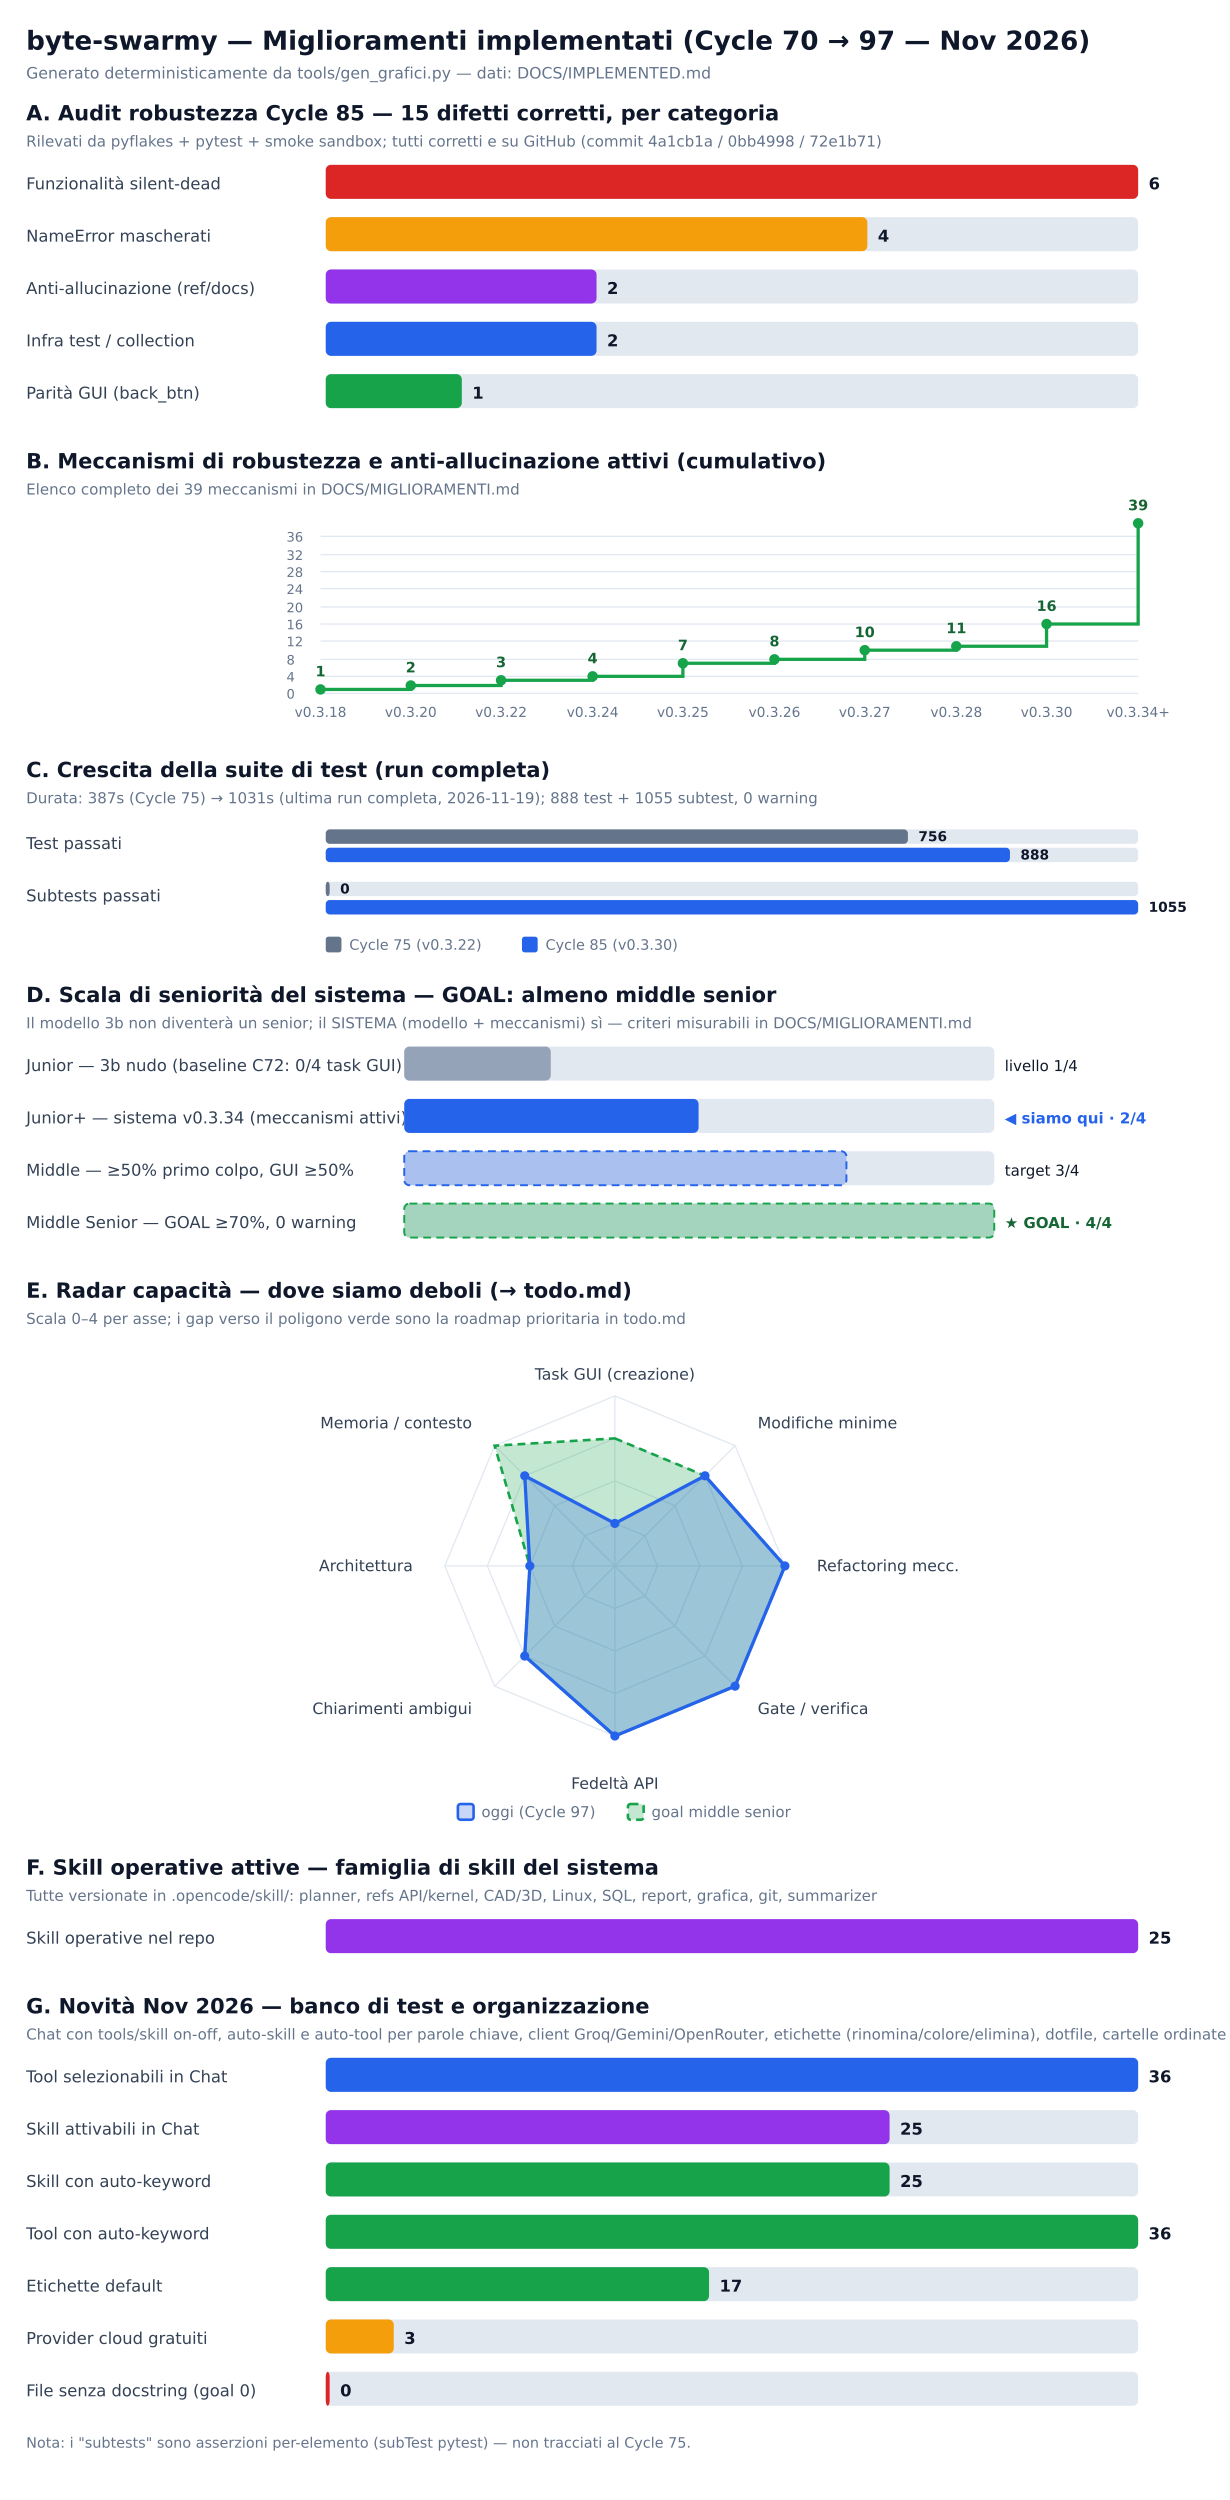
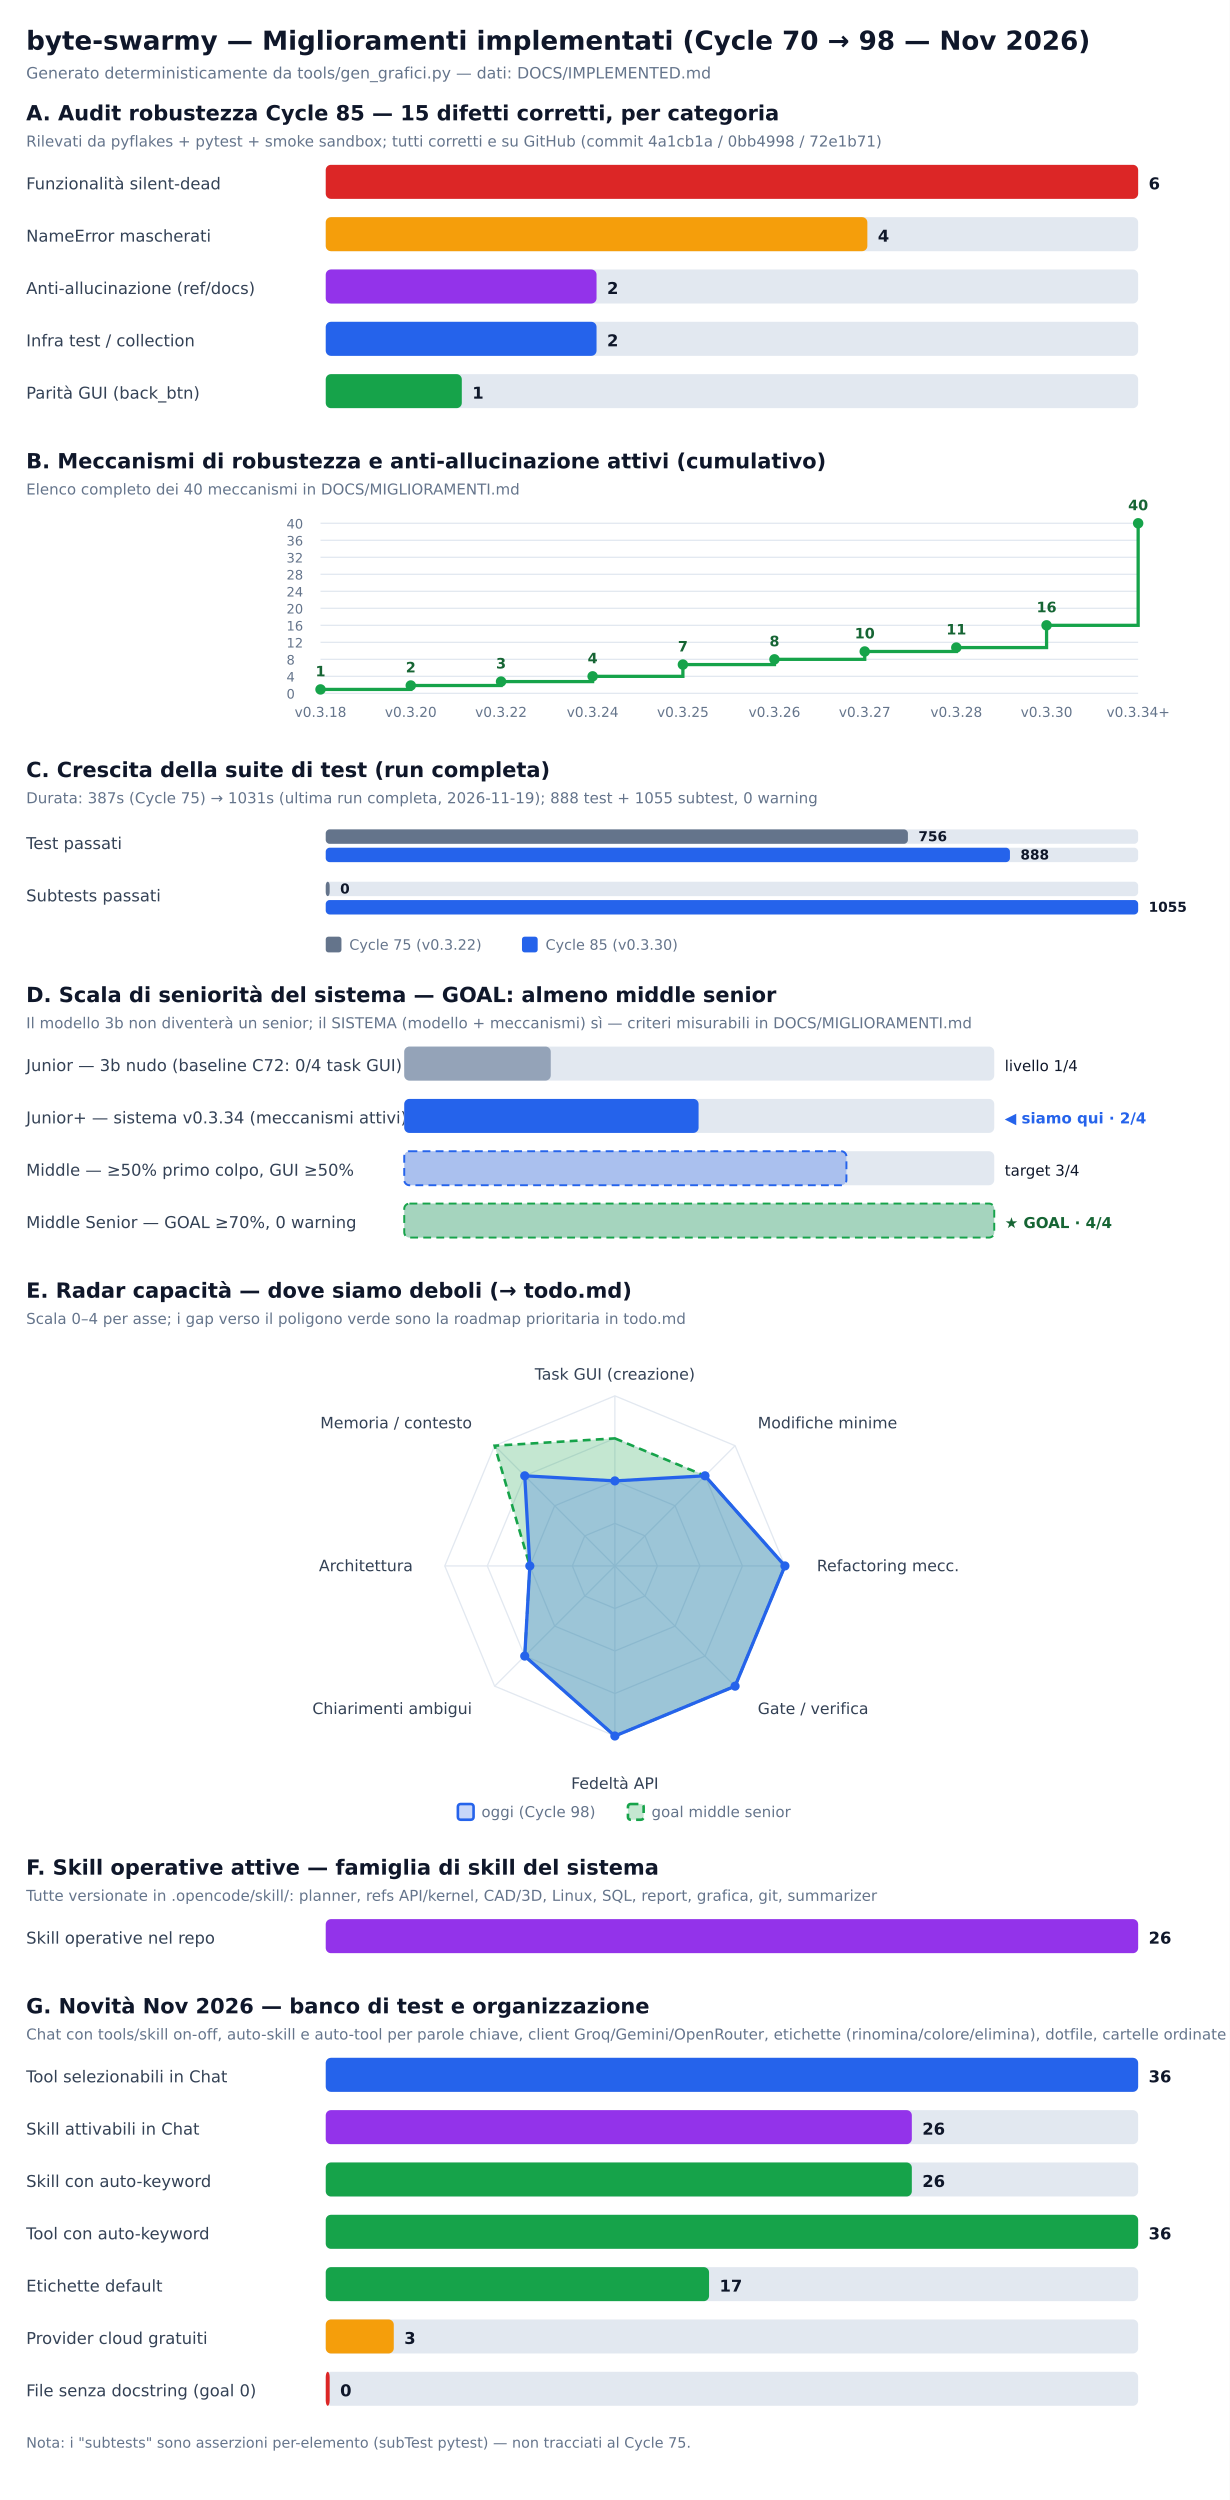
<svg xmlns="http://www.w3.org/2000/svg" width="940" height="1911" viewBox="0 0 940 1911">
  <rect width="940" height="1911" fill="#ffffff" />
-   <text x="20" y="38" font-family="DejaVu Sans, sans-serif" font-size="20" font-weight="bold" fill="#0f172a">byte-swarmy — Miglioramenti implementati (Cycle 70 → 97 — Nov 2026)</text>
+   <text x="20" y="38" font-family="DejaVu Sans, sans-serif" font-size="20" font-weight="bold" fill="#0f172a">byte-swarmy — Miglioramenti implementati (Cycle 70 → 98 — Nov 2026)</text>
  <text x="20" y="60" font-family="DejaVu Sans, sans-serif" font-size="12" fill="#64748b">Generato deterministicamente da tools/gen_grafici.py — dati: DOCS/IMPLEMENTED.md</text>
  <text x="20" y="92" font-family="DejaVu Sans, sans-serif" font-size="16" font-weight="bold" fill="#0f172a">A. Audit robustezza Cycle 85 — 15 difetti corretti, per categoria</text>
  <text x="20" y="112" font-family="DejaVu Sans, sans-serif" font-size="11.5" fill="#64748b">Rilevati da pyflakes + pytest + smoke sandbox; tutti corretti e su GitHub (commit 4a1cb1a / 0bb4998 / 72e1b71)</text>
  <text x="20" y="144.72" font-family="DejaVu Sans, sans-serif" font-size="12.5" fill="#334155">Funzionalità silent-dead</text>
  <rect x="249" y="126" width="621" height="26" rx="4" fill="#e2e8f0" />
  <rect x="249" y="126" width="621" height="26" rx="4" fill="#dc2626" />
  <text x="878" y="144.72" font-family="DejaVu Sans, sans-serif" font-size="12.5" font-weight="bold" fill="#0f172a">6</text>
  <text x="20" y="184.72" font-family="DejaVu Sans, sans-serif" font-size="12.5" fill="#334155">NameError mascherati</text>
  <rect x="249" y="166" width="621" height="26" rx="4" fill="#e2e8f0" />
  <rect x="249" y="166" width="414" height="26" rx="4" fill="#f59e0b" />
  <text x="671" y="184.72" font-family="DejaVu Sans, sans-serif" font-size="12.5" font-weight="bold" fill="#0f172a">4</text>
  <text x="20" y="224.72" font-family="DejaVu Sans, sans-serif" font-size="12.5" fill="#334155">Anti-allucinazione (ref/docs)</text>
  <rect x="249" y="206" width="621" height="26" rx="4" fill="#e2e8f0" />
  <rect x="249" y="206" width="207" height="26" rx="4" fill="#9333ea" />
  <text x="464" y="224.72" font-family="DejaVu Sans, sans-serif" font-size="12.5" font-weight="bold" fill="#0f172a">2</text>
  <text x="20" y="264.72" font-family="DejaVu Sans, sans-serif" font-size="12.5" fill="#334155">Infra test / collection</text>
  <rect x="249" y="246" width="621" height="26" rx="4" fill="#e2e8f0" />
  <rect x="249" y="246" width="207" height="26" rx="4" fill="#2563eb" />
  <text x="464" y="264.72" font-family="DejaVu Sans, sans-serif" font-size="12.5" font-weight="bold" fill="#0f172a">2</text>
  <text x="20" y="304.72" font-family="DejaVu Sans, sans-serif" font-size="12.5" fill="#334155">Parità GUI (back_btn)</text>
  <rect x="249" y="286" width="621" height="26" rx="4" fill="#e2e8f0" />
  <rect x="249" y="286" width="104" height="26" rx="4" fill="#16a34a" />
  <text x="361" y="304.72" font-family="DejaVu Sans, sans-serif" font-size="12.5" font-weight="bold" fill="#0f172a">1</text>
  <text x="20" y="358" font-family="DejaVu Sans, sans-serif" font-size="16" font-weight="bold" fill="#0f172a">B. Meccanismi di robustezza e anti-allucinazione attivi (cumulativo)</text>
-   <text x="20" y="378" font-family="DejaVu Sans, sans-serif" font-size="11.5" fill="#64748b">Elenco completo dei 39 meccanismi in DOCS/MIGLIORAMENTI.md</text>
+   <text x="20" y="378" font-family="DejaVu Sans, sans-serif" font-size="11.5" fill="#64748b">Elenco completo dei 40 meccanismi in DOCS/MIGLIORAMENTI.md</text>
  <line x1="245" y1="530" x2="870" y2="530" stroke="#e2e8f0" stroke-width="1" />
  <text x="219" y="534" font-family="DejaVu Sans, sans-serif" font-size="10" fill="#64748b">0</text>
  <line x1="245" y1="517" x2="870" y2="517" stroke="#e2e8f0" stroke-width="1" />
  <text x="219" y="521" font-family="DejaVu Sans, sans-serif" font-size="10" fill="#64748b">4</text>
  <line x1="245" y1="504" x2="870" y2="504" stroke="#e2e8f0" stroke-width="1" />
  <text x="219" y="508" font-family="DejaVu Sans, sans-serif" font-size="10" fill="#64748b">8</text>
-   <line x1="245" y1="490" x2="870" y2="490" stroke="#e2e8f0" stroke-width="1" />
-   <text x="219" y="494" font-family="DejaVu Sans, sans-serif" font-size="10" fill="#64748b">12</text>
-   <line x1="245" y1="477" x2="870" y2="477" stroke="#e2e8f0" stroke-width="1" />
-   <text x="219" y="481" font-family="DejaVu Sans, sans-serif" font-size="10" fill="#64748b">16</text>
-   <line x1="245" y1="464" x2="870" y2="464" stroke="#e2e8f0" stroke-width="1" />
-   <text x="219" y="468" font-family="DejaVu Sans, sans-serif" font-size="10" fill="#64748b">20</text>
-   <line x1="245" y1="450" x2="870" y2="450" stroke="#e2e8f0" stroke-width="1" />
-   <text x="219" y="454" font-family="DejaVu Sans, sans-serif" font-size="10" fill="#64748b">24</text>
-   <line x1="245" y1="437" x2="870" y2="437" stroke="#e2e8f0" stroke-width="1" />
-   <text x="219" y="441" font-family="DejaVu Sans, sans-serif" font-size="10" fill="#64748b">28</text>
-   <line x1="245" y1="424" x2="870" y2="424" stroke="#e2e8f0" stroke-width="1" />
-   <text x="219" y="428" font-family="DejaVu Sans, sans-serif" font-size="10" fill="#64748b">32</text>
-   <line x1="245" y1="410" x2="870" y2="410" stroke="#e2e8f0" stroke-width="1" />
-   <text x="219" y="414" font-family="DejaVu Sans, sans-serif" font-size="10" fill="#64748b">36</text>
-   <path d="M 245 527 L 314 527 L 314 524 L 383 524 L 383 520 L 453 520 L 453 517 L 522 517 L 522 507 L 592 507 L 592 504 L 661 504 L 661 497 L 731 497 L 731 494 L 800 494 L 800 477 L 870 477 L 870 400" fill="none" stroke="#16a34a" stroke-width="2.5" />
+   <line x1="245" y1="491" x2="870" y2="491" stroke="#e2e8f0" stroke-width="1" />
+   <text x="219" y="495" font-family="DejaVu Sans, sans-serif" font-size="10" fill="#64748b">12</text>
+   <line x1="245" y1="478" x2="870" y2="478" stroke="#e2e8f0" stroke-width="1" />
+   <text x="219" y="482" font-family="DejaVu Sans, sans-serif" font-size="10" fill="#64748b">16</text>
+   <line x1="245" y1="465" x2="870" y2="465" stroke="#e2e8f0" stroke-width="1" />
+   <text x="219" y="469" font-family="DejaVu Sans, sans-serif" font-size="10" fill="#64748b">20</text>
+   <line x1="245" y1="452" x2="870" y2="452" stroke="#e2e8f0" stroke-width="1" />
+   <text x="219" y="456" font-family="DejaVu Sans, sans-serif" font-size="10" fill="#64748b">24</text>
+   <line x1="245" y1="439" x2="870" y2="439" stroke="#e2e8f0" stroke-width="1" />
+   <text x="219" y="443" font-family="DejaVu Sans, sans-serif" font-size="10" fill="#64748b">28</text>
+   <line x1="245" y1="426" x2="870" y2="426" stroke="#e2e8f0" stroke-width="1" />
+   <text x="219" y="430" font-family="DejaVu Sans, sans-serif" font-size="10" fill="#64748b">32</text>
+   <line x1="245" y1="413" x2="870" y2="413" stroke="#e2e8f0" stroke-width="1" />
+   <text x="219" y="417" font-family="DejaVu Sans, sans-serif" font-size="10" fill="#64748b">36</text>
+   <line x1="245" y1="400" x2="870" y2="400" stroke="#e2e8f0" stroke-width="1" />
+   <text x="219" y="404" font-family="DejaVu Sans, sans-serif" font-size="10" fill="#64748b">40</text>
+   <path d="M 245 527 L 314 527 L 314 524 L 383 524 L 383 521 L 453 521 L 453 517 L 522 517 L 522 508 L 592 508 L 592 504 L 661 504 L 661 498 L 731 498 L 731 495 L 800 495 L 800 478 L 870 478 L 870 400" fill="none" stroke="#16a34a" stroke-width="2.5" />
  <circle cx="245" cy="527" r="4" fill="#16a34a" />
  <text x="245" y="517" font-family="DejaVu Sans, sans-serif" font-size="11" font-weight="bold" fill="#166534" text-anchor="middle">1</text>
  <text x="245" y="548" font-family="DejaVu Sans, sans-serif" font-size="10.5" fill="#64748b" text-anchor="middle">v0.3.18</text>
  <circle cx="314" cy="524" r="4" fill="#16a34a" />
  <text x="314" y="514" font-family="DejaVu Sans, sans-serif" font-size="11" font-weight="bold" fill="#166534" text-anchor="middle">2</text>
  <text x="314" y="548" font-family="DejaVu Sans, sans-serif" font-size="10.5" fill="#64748b" text-anchor="middle">v0.3.20</text>
-   <circle cx="383" cy="520" r="4" fill="#16a34a" />
-   <text x="383" y="510" font-family="DejaVu Sans, sans-serif" font-size="11" font-weight="bold" fill="#166534" text-anchor="middle">3</text>
+   <circle cx="383" cy="521" r="4" fill="#16a34a" />
+   <text x="383" y="511" font-family="DejaVu Sans, sans-serif" font-size="11" font-weight="bold" fill="#166534" text-anchor="middle">3</text>
  <text x="383" y="548" font-family="DejaVu Sans, sans-serif" font-size="10.5" fill="#64748b" text-anchor="middle">v0.3.22</text>
  <circle cx="453" cy="517" r="4" fill="#16a34a" />
  <text x="453" y="507" font-family="DejaVu Sans, sans-serif" font-size="11" font-weight="bold" fill="#166534" text-anchor="middle">4</text>
  <text x="453" y="548" font-family="DejaVu Sans, sans-serif" font-size="10.5" fill="#64748b" text-anchor="middle">v0.3.24</text>
-   <circle cx="522" cy="507" r="4" fill="#16a34a" />
-   <text x="522" y="497" font-family="DejaVu Sans, sans-serif" font-size="11" font-weight="bold" fill="#166534" text-anchor="middle">7</text>
+   <circle cx="522" cy="508" r="4" fill="#16a34a" />
+   <text x="522" y="498" font-family="DejaVu Sans, sans-serif" font-size="11" font-weight="bold" fill="#166534" text-anchor="middle">7</text>
  <text x="522" y="548" font-family="DejaVu Sans, sans-serif" font-size="10.5" fill="#64748b" text-anchor="middle">v0.3.25</text>
  <circle cx="592" cy="504" r="4" fill="#16a34a" />
  <text x="592" y="494" font-family="DejaVu Sans, sans-serif" font-size="11" font-weight="bold" fill="#166534" text-anchor="middle">8</text>
  <text x="592" y="548" font-family="DejaVu Sans, sans-serif" font-size="10.5" fill="#64748b" text-anchor="middle">v0.3.26</text>
-   <circle cx="661" cy="497" r="4" fill="#16a34a" />
-   <text x="661" y="487" font-family="DejaVu Sans, sans-serif" font-size="11" font-weight="bold" fill="#166534" text-anchor="middle">10</text>
+   <circle cx="661" cy="498" r="4" fill="#16a34a" />
+   <text x="661" y="488" font-family="DejaVu Sans, sans-serif" font-size="11" font-weight="bold" fill="#166534" text-anchor="middle">10</text>
  <text x="661" y="548" font-family="DejaVu Sans, sans-serif" font-size="10.5" fill="#64748b" text-anchor="middle">v0.3.27</text>
-   <circle cx="731" cy="494" r="4" fill="#16a34a" />
-   <text x="731" y="484" font-family="DejaVu Sans, sans-serif" font-size="11" font-weight="bold" fill="#166534" text-anchor="middle">11</text>
+   <circle cx="731" cy="495" r="4" fill="#16a34a" />
+   <text x="731" y="485" font-family="DejaVu Sans, sans-serif" font-size="11" font-weight="bold" fill="#166534" text-anchor="middle">11</text>
  <text x="731" y="548" font-family="DejaVu Sans, sans-serif" font-size="10.5" fill="#64748b" text-anchor="middle">v0.3.28</text>
-   <circle cx="800" cy="477" r="4" fill="#16a34a" />
-   <text x="800" y="467" font-family="DejaVu Sans, sans-serif" font-size="11" font-weight="bold" fill="#166534" text-anchor="middle">16</text>
+   <circle cx="800" cy="478" r="4" fill="#16a34a" />
+   <text x="800" y="468" font-family="DejaVu Sans, sans-serif" font-size="11" font-weight="bold" fill="#166534" text-anchor="middle">16</text>
  <text x="800" y="548" font-family="DejaVu Sans, sans-serif" font-size="10.5" fill="#64748b" text-anchor="middle">v0.3.30</text>
  <circle cx="870" cy="400" r="4" fill="#16a34a" />
-   <text x="870" y="390" font-family="DejaVu Sans, sans-serif" font-size="11" font-weight="bold" fill="#166534" text-anchor="middle">39</text>
+   <text x="870" y="390" font-family="DejaVu Sans, sans-serif" font-size="11" font-weight="bold" fill="#166534" text-anchor="middle">40</text>
  <text x="870" y="548" font-family="DejaVu Sans, sans-serif" font-size="10.5" fill="#64748b" text-anchor="middle">v0.3.34+</text>
  <text x="20" y="594" font-family="DejaVu Sans, sans-serif" font-size="16" font-weight="bold" fill="#0f172a">C. Crescita della suite di test (run completa)</text>
  <text x="20" y="614" font-family="DejaVu Sans, sans-serif" font-size="11.5" fill="#64748b">Durata: 387s (Cycle 75) → 1031s (ultima run completa, 2026-11-19); 888 test + 1055 subtest, 0 warning</text>
  <text x="20" y="649" font-family="DejaVu Sans, sans-serif" font-size="12.5" fill="#334155">Test passati</text>
  <rect x="249" y="634" width="621" height="11" rx="3" fill="#e2e8f0" />
  <rect x="249" y="634" width="445" height="11" rx="3" fill="#64748b" />
  <text x="702" y="643" font-family="DejaVu Sans, sans-serif" font-size="10.5" font-weight="bold" fill="#0f172a">756</text>
  <rect x="249" y="648" width="621" height="11" rx="3" fill="#e2e8f0" />
  <rect x="249" y="648" width="523" height="11" rx="3" fill="#2563eb" />
  <text x="780" y="657" font-family="DejaVu Sans, sans-serif" font-size="10.5" font-weight="bold" fill="#0f172a">888</text>
  <text x="20" y="689" font-family="DejaVu Sans, sans-serif" font-size="12.5" fill="#334155">Subtests passati</text>
  <rect x="249" y="674" width="621" height="11" rx="3" fill="#e2e8f0" />
  <rect x="249" y="674" width="3" height="11" rx="3" fill="#64748b" />
  <text x="260" y="683" font-family="DejaVu Sans, sans-serif" font-size="10.5" font-weight="bold" fill="#0f172a">0</text>
  <rect x="249" y="688" width="621" height="11" rx="3" fill="#e2e8f0" />
  <rect x="249" y="688" width="621" height="11" rx="3" fill="#2563eb" />
  <text x="878" y="697" font-family="DejaVu Sans, sans-serif" font-size="10.5" font-weight="bold" fill="#0f172a">1055</text>
  <rect x="249" y="716" width="12" height="12" rx="2" fill="#64748b" />
  <text x="267" y="726" font-family="DejaVu Sans, sans-serif" font-size="11" fill="#64748b">Cycle 75 (v0.3.22)</text>
  <rect x="399" y="716" width="12" height="12" rx="2" fill="#2563eb" />
  <text x="417" y="726" font-family="DejaVu Sans, sans-serif" font-size="11" fill="#64748b">Cycle 85 (v0.3.30)</text>
  <text x="20" y="766" font-family="DejaVu Sans, sans-serif" font-size="16" font-weight="bold" fill="#0f172a">D. Scala di seniorità del sistema — GOAL: almeno middle senior</text>
  <text x="20" y="786" font-family="DejaVu Sans, sans-serif" font-size="11.5" fill="#64748b">Il modello 3b non diventerà un senior; il SISTEMA (modello + meccanismi) sì — criteri misurabili in DOCS/MIGLIORAMENTI.md</text>
  <text x="20" y="818.72" font-family="DejaVu Sans, sans-serif" font-size="12.5" fill="#334155">Junior — 3b nudo (baseline C72: 0/4 task GUI)</text>
  <rect x="309" y="800" width="451" height="26" rx="4" fill="#e2e8f0" />
  <rect x="309" y="800" width="112" height="26" rx="4" fill="#94a3b8" fill-opacity="1.0" />
  <text x="768" y="818.72" font-family="DejaVu Sans, sans-serif" font-size="11.5" font-weight="normal" fill="#0f172a">livello 1/4</text>
  <text x="20" y="858.72" font-family="DejaVu Sans, sans-serif" font-size="12.5" fill="#334155">Junior+ — sistema v0.3.34 (meccanismi attivi)</text>
  <rect x="309" y="840" width="451" height="26" rx="4" fill="#e2e8f0" />
  <rect x="309" y="840" width="225" height="26" rx="4" fill="#2563eb" fill-opacity="1.0" />
  <text x="768" y="858.72" font-family="DejaVu Sans, sans-serif" font-size="11.5" font-weight="bold" fill="#2563eb">◀ siamo qui · 2/4</text>
  <text x="20" y="898.72" font-family="DejaVu Sans, sans-serif" font-size="12.5" fill="#334155">Middle — ≥50% primo colpo, GUI ≥50%</text>
  <rect x="309" y="880" width="451" height="26" rx="4" fill="#e2e8f0" />
  <rect x="309" y="880" width="338" height="26" rx="4" fill="#2563eb" fill-opacity="0.30" />
  <rect x="309" y="880" width="338" height="26" rx="4" fill="none" stroke="#2563eb" stroke-width="1.5" stroke-dasharray="6,4" />
  <text x="768" y="898.72" font-family="DejaVu Sans, sans-serif" font-size="11.5" font-weight="normal" fill="#0f172a">target 3/4</text>
  <text x="20" y="938.72" font-family="DejaVu Sans, sans-serif" font-size="12.5" fill="#334155">Middle Senior — GOAL ≥70%, 0 warning</text>
  <rect x="309" y="920" width="451" height="26" rx="4" fill="#e2e8f0" />
  <rect x="309" y="920" width="451" height="26" rx="4" fill="#16a34a" fill-opacity="0.30" />
  <rect x="309" y="920" width="451" height="26" rx="4" fill="none" stroke="#16a34a" stroke-width="1.5" stroke-dasharray="6,4" />
  <text x="768" y="938.72" font-family="DejaVu Sans, sans-serif" font-size="11.5" font-weight="bold" fill="#166534">★ GOAL · 4/4</text>
  <text x="20" y="992" font-family="DejaVu Sans, sans-serif" font-size="16" font-weight="bold" fill="#0f172a">E. Radar capacità — dove siamo deboli (→ todo.md)</text>
  <text x="20" y="1012" font-family="DejaVu Sans, sans-serif" font-size="11.5" fill="#64748b">Scala 0–4 per asse; i gap verso il poligono verde sono la roadmap prioritaria in todo.md</text>
  <polygon points="470.0,1164.5 493.0,1174.0 502.5,1197.0 493.0,1220.0 470.0,1229.5 447.0,1220.0 437.5,1197.0 447.0,1174.0" fill="none" stroke="#e2e8f0" stroke-width="1" />
  <polygon points="470.0,1132.0 516.0,1151.0 535.0,1197.0 516.0,1243.0 470.0,1262.0 424.0,1243.0 405.0,1197.0 424.0,1151.0" fill="none" stroke="#e2e8f0" stroke-width="1" />
  <polygon points="470.0,1099.5 538.9,1128.1 567.5,1197.0 538.9,1265.9 470.0,1294.5 401.1,1265.9 372.5,1197.0 401.1,1128.1" fill="none" stroke="#e2e8f0" stroke-width="1" />
  <polygon points="470.0,1067.0 561.9,1105.1 600.0,1197.0 561.9,1288.9 470.0,1327.0 378.1,1288.9 340.0,1197.0 378.1,1105.1" fill="none" stroke="#e2e8f0" stroke-width="1" />
  <line x1="470" y1="1197" x2="470.0" y2="1067.0" stroke="#e2e8f0" stroke-width="1" />
  <text x="470.0" y="1054.6" font-family="DejaVu Sans, sans-serif" font-size="12" fill="#334155" text-anchor="middle">Task GUI (creazione)</text>
  <line x1="470" y1="1197" x2="561.9" y2="1105.1" stroke="#e2e8f0" stroke-width="1" />
  <text x="579.2" y="1091.8" font-family="DejaVu Sans, sans-serif" font-size="12" fill="#334155" text-anchor="start">Modifiche minime</text>
  <line x1="470" y1="1197" x2="600.0" y2="1197.0" stroke="#e2e8f0" stroke-width="1" />
  <text x="624.4" y="1201.0" font-family="DejaVu Sans, sans-serif" font-size="12" fill="#334155" text-anchor="start">Refactoring mecc.</text>
  <line x1="470" y1="1197" x2="561.9" y2="1288.9" stroke="#e2e8f0" stroke-width="1" />
  <text x="579.2" y="1310.2" font-family="DejaVu Sans, sans-serif" font-size="12" fill="#334155" text-anchor="start">Gate / verifica</text>
  <line x1="470" y1="1197" x2="470.0" y2="1327.0" stroke="#e2e8f0" stroke-width="1" />
  <text x="470.0" y="1367.4" font-family="DejaVu Sans, sans-serif" font-size="12" fill="#334155" text-anchor="middle">Fedeltà API</text>
  <line x1="470" y1="1197" x2="378.1" y2="1288.9" stroke="#e2e8f0" stroke-width="1" />
  <text x="360.8" y="1310.2" font-family="DejaVu Sans, sans-serif" font-size="12" fill="#334155" text-anchor="end">Chiarimenti ambigui</text>
  <line x1="470" y1="1197" x2="340.0" y2="1197.0" stroke="#e2e8f0" stroke-width="1" />
  <text x="315.6" y="1201.0" font-family="DejaVu Sans, sans-serif" font-size="12" fill="#334155" text-anchor="end">Architettura</text>
  <line x1="470" y1="1197" x2="378.1" y2="1105.1" stroke="#e2e8f0" stroke-width="1" />
  <text x="360.8" y="1091.8" font-family="DejaVu Sans, sans-serif" font-size="12" fill="#334155" text-anchor="end">Memoria / contesto</text>
  <polygon points="470.0,1099.5 538.9,1128.1 600.0,1197.0 561.9,1288.9 470.0,1327.0 401.1,1265.9 405.0,1197.0 378.1,1105.1" fill="#16a34a" fill-opacity="0.25" stroke="#16a34a" stroke-width="2" stroke-dasharray="6,4" stroke-opacity="1" />
-   <polygon points="470.0,1164.5 538.9,1128.1 600.0,1197.0 561.9,1288.9 470.0,1327.0 401.1,1265.9 405.0,1197.0 401.1,1128.1" fill="#2563eb" fill-opacity="0.25" stroke="#2563eb" stroke-width="2.5" stroke-opacity="1" />
-   <circle cx="470.0" cy="1164.5" r="3.5" fill="#2563eb" />
+   <polygon points="470.0,1132.0 538.9,1128.1 600.0,1197.0 561.9,1288.9 470.0,1327.0 401.1,1265.9 405.0,1197.0 401.1,1128.1" fill="#2563eb" fill-opacity="0.25" stroke="#2563eb" stroke-width="2.5" stroke-opacity="1" />
+   <circle cx="470.0" cy="1132.0" r="3.5" fill="#2563eb" />
  <circle cx="538.9" cy="1128.1" r="3.5" fill="#2563eb" />
  <circle cx="600.0" cy="1197.0" r="3.5" fill="#2563eb" />
  <circle cx="561.9" cy="1288.9" r="3.5" fill="#2563eb" />
  <circle cx="470.0" cy="1327.0" r="3.5" fill="#2563eb" />
  <circle cx="401.1" cy="1265.9" r="3.5" fill="#2563eb" />
  <circle cx="405.0" cy="1197.0" r="3.5" fill="#2563eb" />
  <circle cx="401.1" cy="1128.1" r="3.5" fill="#2563eb" />
  <rect x="350" y="1379" width="12" height="12" rx="2" fill="#2563eb" fill-opacity="0.25" stroke="#2563eb" stroke-width="2" />
-   <text x="368" y="1389" font-family="DejaVu Sans, sans-serif" font-size="11.5" fill="#64748b">oggi (Cycle 97)</text>
+   <text x="368" y="1389" font-family="DejaVu Sans, sans-serif" font-size="11.5" fill="#64748b">oggi (Cycle 98)</text>
  <rect x="480" y="1379" width="12" height="12" rx="2" fill="#16a34a" fill-opacity="0.25" stroke="#16a34a" stroke-width="2" stroke-dasharray="6,4" />
  <text x="498" y="1389" font-family="DejaVu Sans, sans-serif" font-size="11.5" fill="#64748b">goal middle senior</text>
  <text x="20" y="1433" font-family="DejaVu Sans, sans-serif" font-size="16" font-weight="bold" fill="#0f172a">F. Skill operative attive — famiglia di skill del sistema</text>
  <text x="20" y="1453" font-family="DejaVu Sans, sans-serif" font-size="11.5" fill="#64748b">Tutte versionate in .opencode/skill/: planner, refs API/kernel, CAD/3D, Linux, SQL, report, grafica, git, summarizer</text>
  <text x="20" y="1485.72" font-family="DejaVu Sans, sans-serif" font-size="12.5" fill="#334155">Skill operative nel repo</text>
  <rect x="249" y="1467" width="621" height="26" rx="4" fill="#e2e8f0" />
  <rect x="249" y="1467" width="621" height="26" rx="4" fill="#9333ea" />
-   <text x="878" y="1485.72" font-family="DejaVu Sans, sans-serif" font-size="12.5" font-weight="bold" fill="#0f172a">25</text>
+   <text x="878" y="1485.72" font-family="DejaVu Sans, sans-serif" font-size="12.5" font-weight="bold" fill="#0f172a">26</text>
  <text x="20" y="1539" font-family="DejaVu Sans, sans-serif" font-size="16" font-weight="bold" fill="#0f172a">G. Novità Nov 2026 — banco di test e organizzazione</text>
  <text x="20" y="1559" font-family="DejaVu Sans, sans-serif" font-size="11.5" fill="#64748b">Chat con tools/skill on-off, auto-skill e auto-tool per parole chiave, client Groq/Gemini/OpenRouter, etichette (rinomina/colore/elimina), dotfile, cartelle ordinate (TOOLS/), 0 docstring mancanti</text>
  <text x="20" y="1591.72" font-family="DejaVu Sans, sans-serif" font-size="12.5" fill="#334155">Tool selezionabili in Chat</text>
  <rect x="249" y="1573" width="621" height="26" rx="4" fill="#e2e8f0" />
  <rect x="249" y="1573" width="621" height="26" rx="4" fill="#2563eb" />
  <text x="878" y="1591.72" font-family="DejaVu Sans, sans-serif" font-size="12.5" font-weight="bold" fill="#0f172a">36</text>
  <text x="20" y="1631.72" font-family="DejaVu Sans, sans-serif" font-size="12.5" fill="#334155">Skill attivabili in Chat</text>
  <rect x="249" y="1613" width="621" height="26" rx="4" fill="#e2e8f0" />
-   <rect x="249" y="1613" width="431" height="26" rx="4" fill="#9333ea" />
-   <text x="688" y="1631.72" font-family="DejaVu Sans, sans-serif" font-size="12.5" font-weight="bold" fill="#0f172a">25</text>
+   <rect x="249" y="1613" width="448" height="26" rx="4" fill="#9333ea" />
+   <text x="705" y="1631.72" font-family="DejaVu Sans, sans-serif" font-size="12.5" font-weight="bold" fill="#0f172a">26</text>
  <text x="20" y="1671.72" font-family="DejaVu Sans, sans-serif" font-size="12.5" fill="#334155">Skill con auto-keyword</text>
  <rect x="249" y="1653" width="621" height="26" rx="4" fill="#e2e8f0" />
-   <rect x="249" y="1653" width="431" height="26" rx="4" fill="#16a34a" />
-   <text x="688" y="1671.72" font-family="DejaVu Sans, sans-serif" font-size="12.5" font-weight="bold" fill="#0f172a">25</text>
+   <rect x="249" y="1653" width="448" height="26" rx="4" fill="#16a34a" />
+   <text x="705" y="1671.72" font-family="DejaVu Sans, sans-serif" font-size="12.5" font-weight="bold" fill="#0f172a">26</text>
  <text x="20" y="1711.72" font-family="DejaVu Sans, sans-serif" font-size="12.5" fill="#334155">Tool con auto-keyword</text>
  <rect x="249" y="1693" width="621" height="26" rx="4" fill="#e2e8f0" />
  <rect x="249" y="1693" width="621" height="26" rx="4" fill="#16a34a" />
  <text x="878" y="1711.72" font-family="DejaVu Sans, sans-serif" font-size="12.5" font-weight="bold" fill="#0f172a">36</text>
  <text x="20" y="1751.72" font-family="DejaVu Sans, sans-serif" font-size="12.5" fill="#334155">Etichette default</text>
  <rect x="249" y="1733" width="621" height="26" rx="4" fill="#e2e8f0" />
  <rect x="249" y="1733" width="293" height="26" rx="4" fill="#16a34a" />
  <text x="550" y="1751.72" font-family="DejaVu Sans, sans-serif" font-size="12.5" font-weight="bold" fill="#0f172a">17</text>
  <text x="20" y="1791.72" font-family="DejaVu Sans, sans-serif" font-size="12.5" fill="#334155">Provider cloud gratuiti</text>
  <rect x="249" y="1773" width="621" height="26" rx="4" fill="#e2e8f0" />
  <rect x="249" y="1773" width="52" height="26" rx="4" fill="#f59e0b" />
  <text x="309" y="1791.72" font-family="DejaVu Sans, sans-serif" font-size="12.5" font-weight="bold" fill="#0f172a">3</text>
  <text x="20" y="1831.72" font-family="DejaVu Sans, sans-serif" font-size="12.5" fill="#334155">File senza docstring (goal 0)</text>
  <rect x="249" y="1813" width="621" height="26" rx="4" fill="#e2e8f0" />
  <rect x="249" y="1813" width="3" height="26" rx="4" fill="#dc2626" />
  <text x="260" y="1831.72" font-family="DejaVu Sans, sans-serif" font-size="12.5" font-weight="bold" fill="#0f172a">0</text>
  <text x="20" y="1871" font-family="DejaVu Sans, sans-serif" font-size="11" fill="#64748b">Nota: i "subtests" sono asserzioni per-elemento (subTest pytest) — non tracciati al Cycle 75.</text>
</svg>
